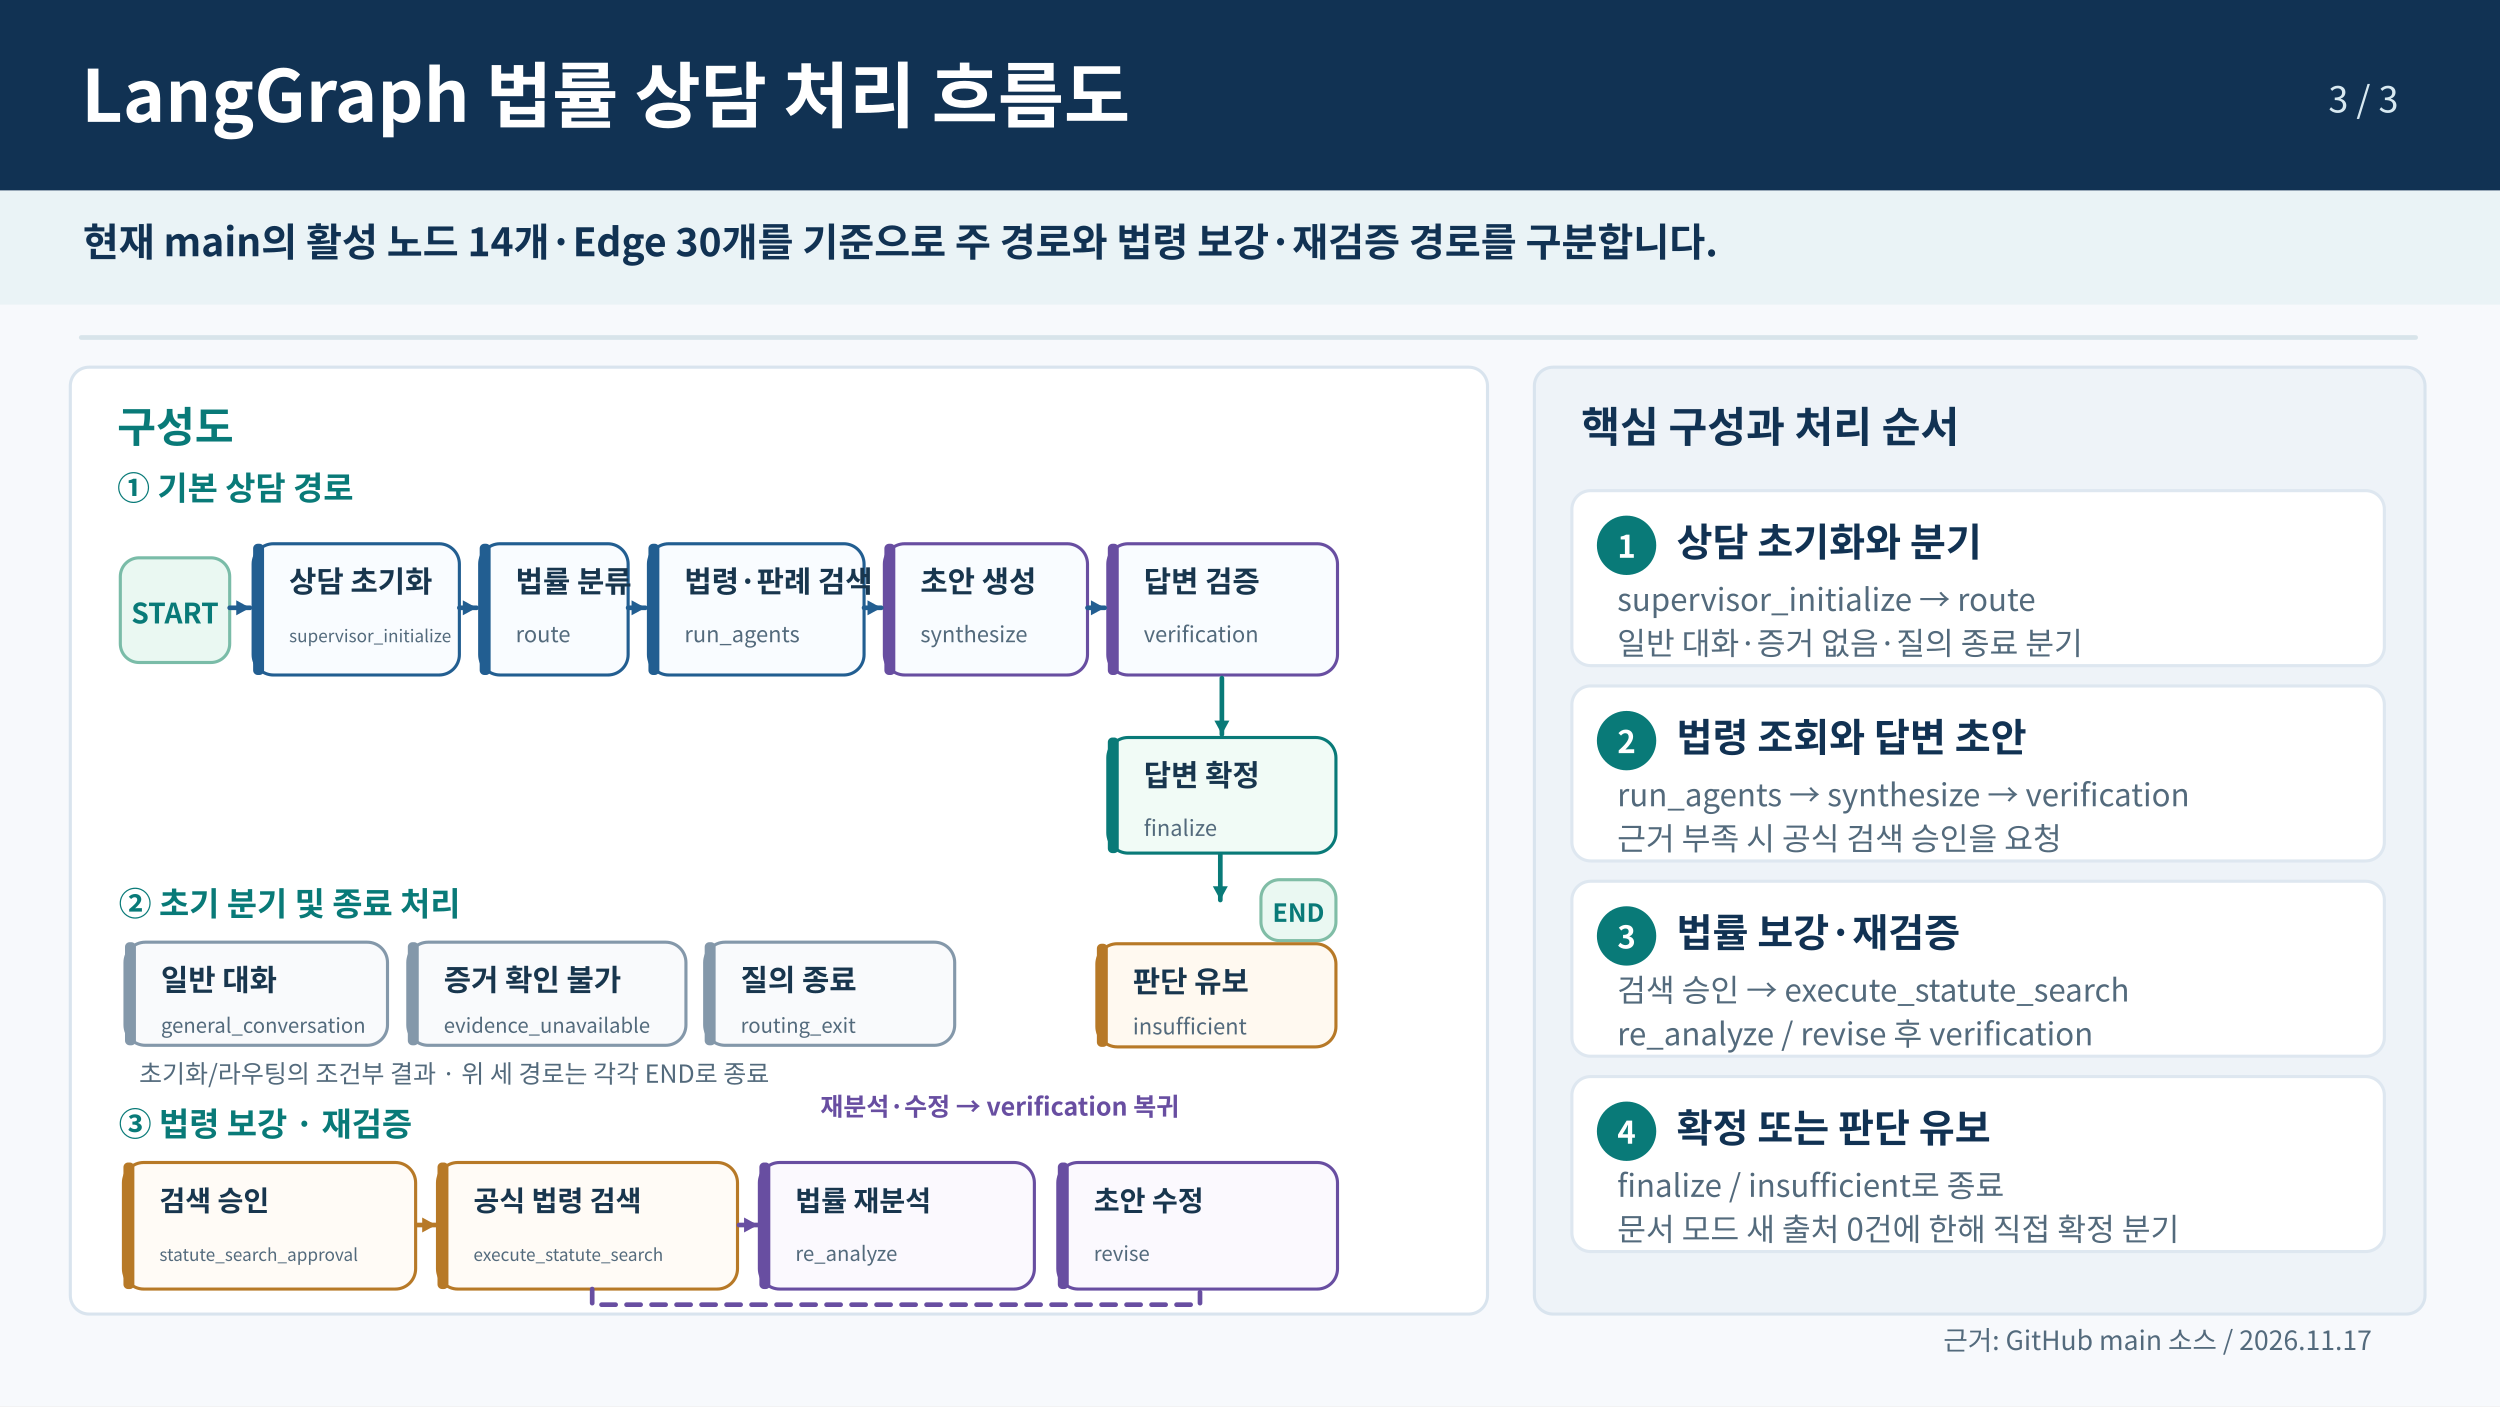
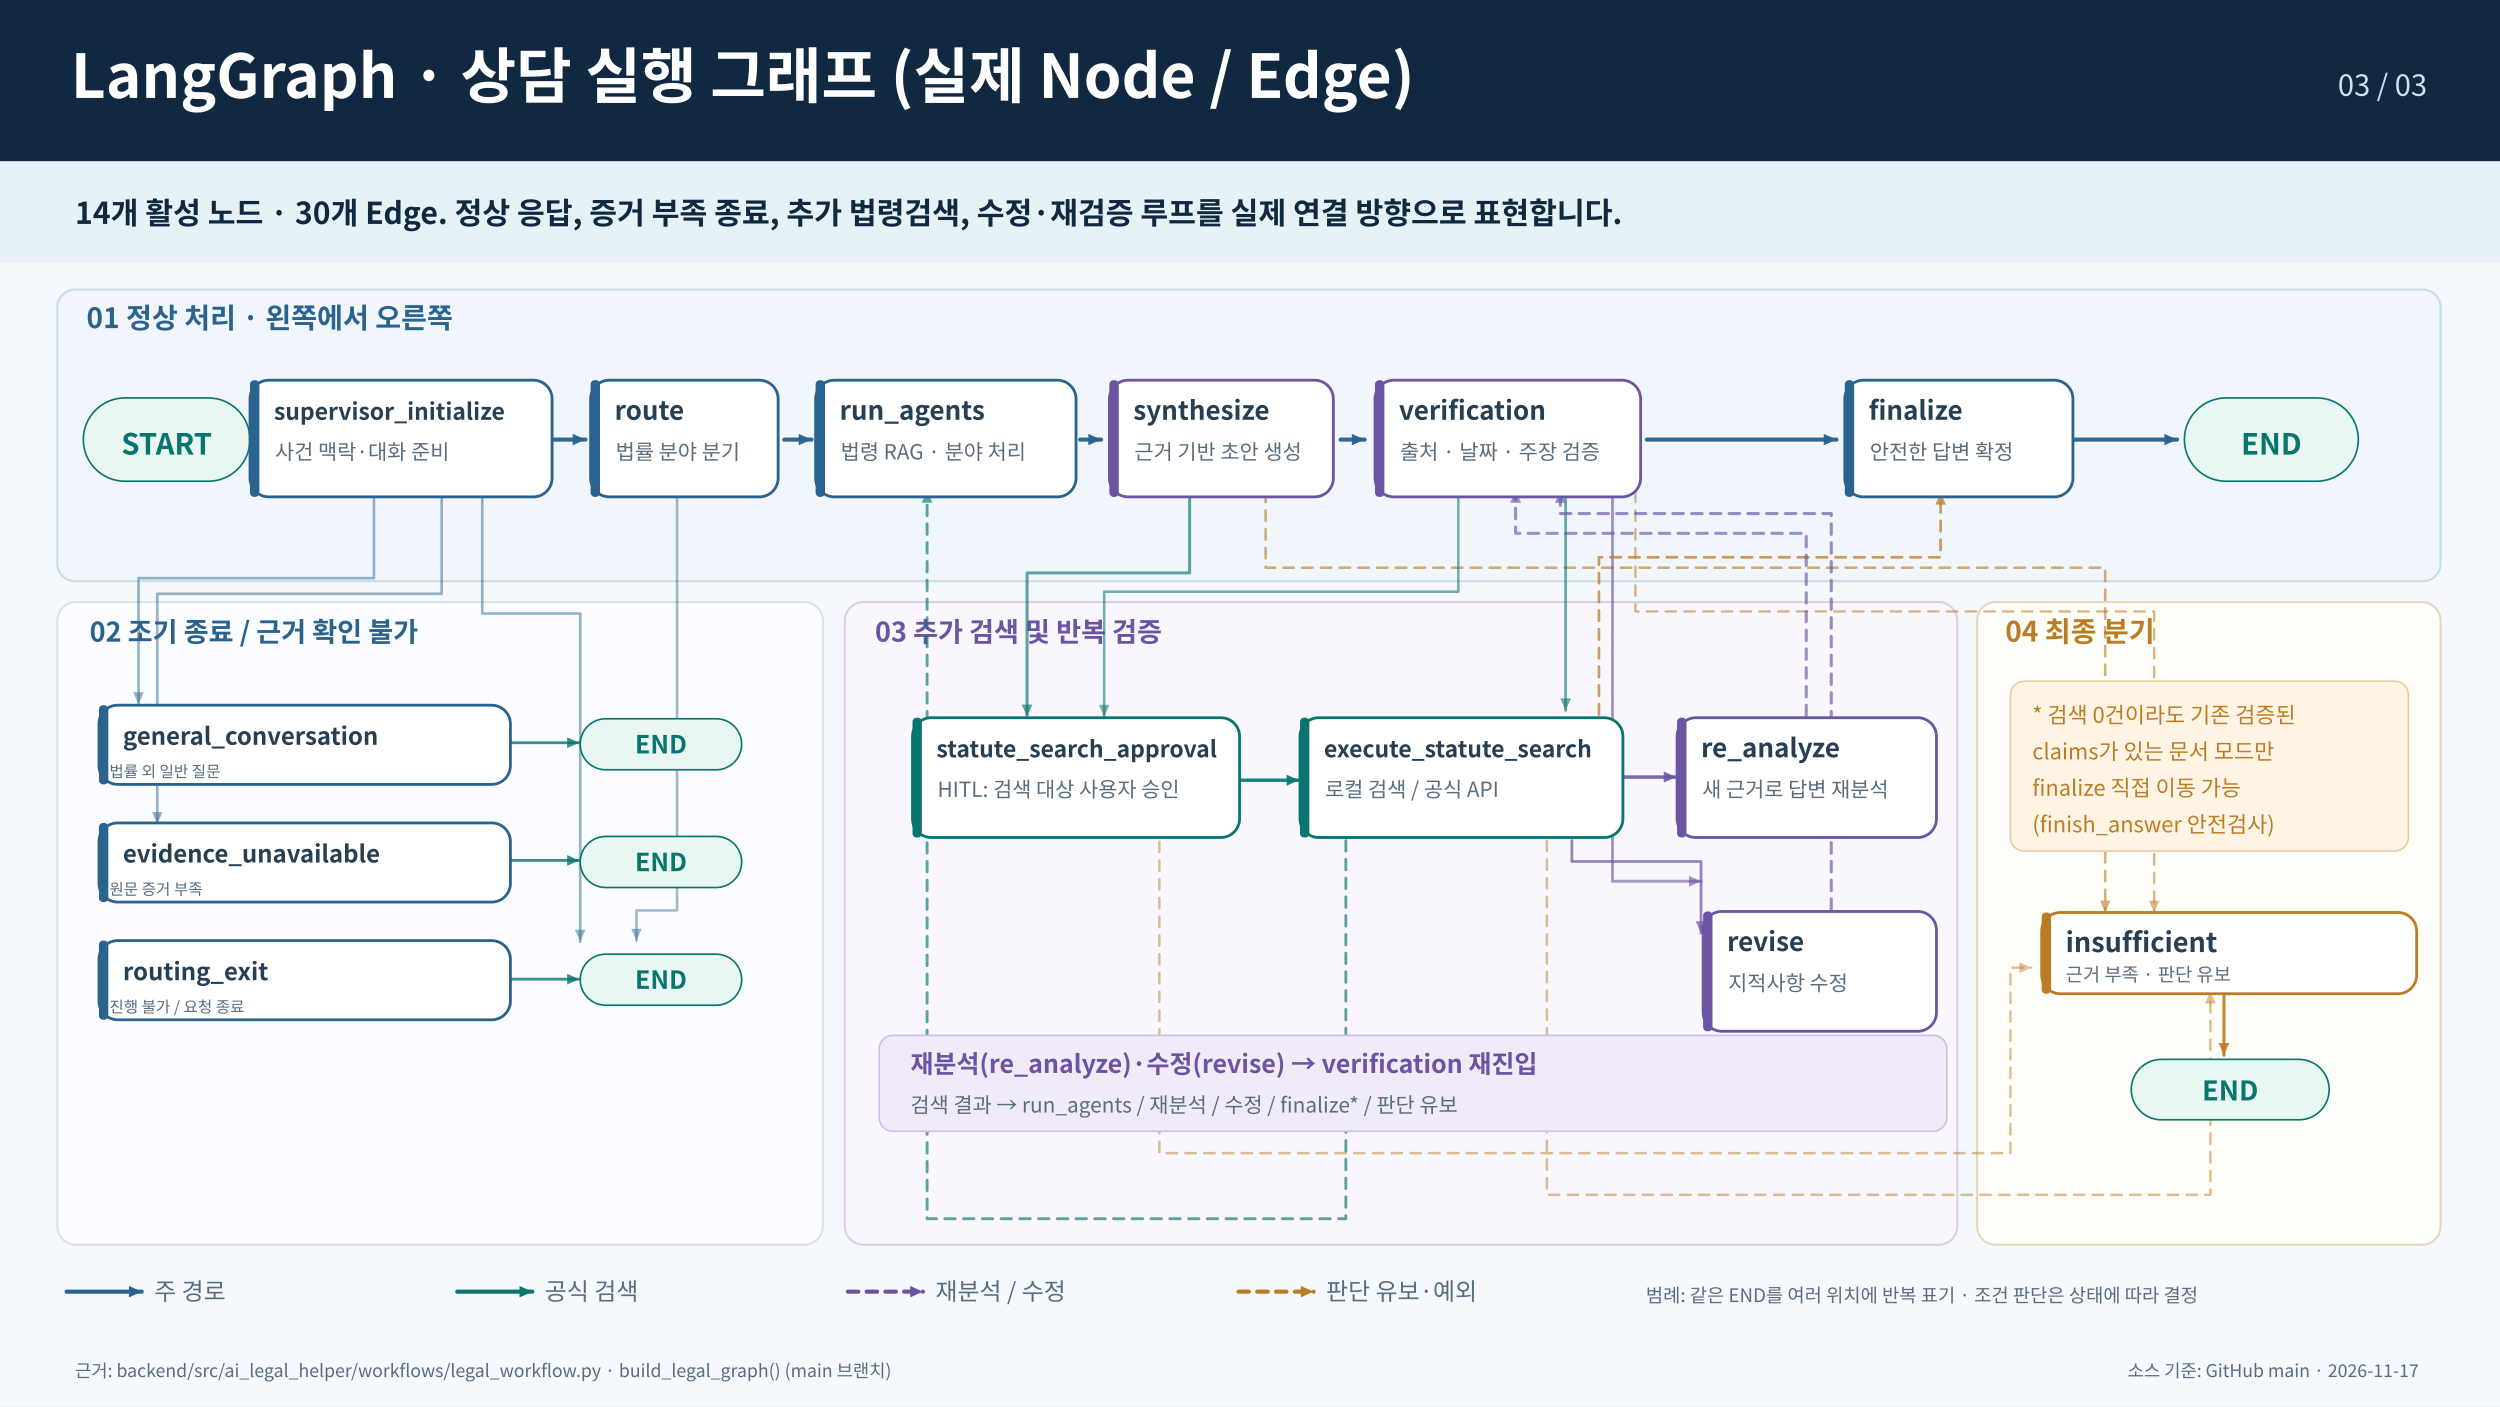
- <svg xmlns="http://www.w3.org/2000/svg" width="1600" height="900" viewBox="0 0 1600 900">
-   <rect width="1600" height="900" fill="#F7F9FC" />
-   <rect width="1600" height="122" fill="#113253" />
-   <rect y="122" width="1600" height="73" fill="#EAF3F6" />
-   <text x="52" y="78" font-family="Noto Sans CJK KR, NanumSquare, sans-serif" font-size="46" font-weight="700" text-anchor="start" fill="white">LangGraph 법률 상담 처리 흐름도</text>
-   <text x="1535" y="72" font-family="Noto Sans CJK KR, NanumSquare, sans-serif" font-size="23" font-weight="400" text-anchor="end" fill="#D8E9F1">3 / 3</text>
-   <text x="53" y="164" font-family="Noto Sans CJK KR, NanumSquare, sans-serif" font-size="25" font-weight="700" text-anchor="start" fill="#113253">현재 main의 활성 노드 14개·Edge 30개를 기준으로 주 경로와 법령 보강·재검증 경로를 구분합니다.</text>
-   <line x1="52" y1="216" x2="1546" y2="216" stroke="#D8E4EA" stroke-width="3" stroke-linecap="round" />
-   <rect x="45" y="235" width="907" height="606" rx="12" fill="white" stroke="#D9E4EE" stroke-width="2" />
-   <rect x="982" y="235" width="570" height="606" rx="12" fill="#EEF3F8" stroke="#D9E4EE" stroke-width="2" />
-   <text x="75" y="283" font-family="Noto Sans CJK KR, NanumSquare, sans-serif" font-size="27" font-weight="700" text-anchor="start" fill="#097A78">구성도</text>
-   <text x="1012" y="283" font-family="Noto Sans CJK KR, NanumSquare, sans-serif" font-size="27" font-weight="700" text-anchor="start" fill="#113253">핵심 구성과 처리 순서</text>
-   <text x="1518" y="864" font-family="Noto Sans CJK KR, NanumSquare, sans-serif" font-size="17" font-weight="400" text-anchor="end" fill="#536A7C">근거: GitHub main 소스 / 2026.11.17</text>
-   <text x="75" y="320" font-family="Noto Sans CJK KR, NanumSquare, sans-serif" font-size="21" font-weight="700" text-anchor="start" fill="#097A78">① 기본 상담 경로</text>
-   <rect x="77" y="357" width="70" height="67" rx="12" fill="#EAF8F2" stroke="#7ABCA8" stroke-width="2" />
-   <text x="112" y="399" font-family="Noto Sans CJK KR, NanumSquare, sans-serif" font-size="18" font-weight="700" text-anchor="middle" fill="#097A78">START</text>
-   <rect x="162" y="348" width="132" height="84" rx="13" fill="#F9FCFF" stroke="#225E91" stroke-width="2" />
-   <rect x="162" y="348" width="7" height="84" rx="3" fill="#225E91" />
-   <text x="185" y="379" font-family="Noto Sans CJK KR, NanumSquare, sans-serif" font-size="19" font-weight="700" text-anchor="start" fill="#18364E">상담 초기화</text>
-   <text x="185" y="411" font-family="Noto Sans CJK KR, NanumSquare, sans-serif" font-size="11" font-weight="400" text-anchor="start" fill="#536A7C">supervisor_initialize</text>
-   <rect x="307" y="348" width="95" height="84" rx="13" fill="#F9FCFF" stroke="#225E91" stroke-width="2" />
-   <rect x="307" y="348" width="7" height="84" rx="3" fill="#225E91" />
-   <text x="330" y="379" font-family="Noto Sans CJK KR, NanumSquare, sans-serif" font-size="19" font-weight="700" text-anchor="start" fill="#18364E">법률 분류</text>
-   <text x="330" y="411" font-family="Noto Sans CJK KR, NanumSquare, sans-serif" font-size="14" font-weight="400" text-anchor="start" fill="#536A7C">route</text>
-   <rect x="415" y="348" width="138" height="84" rx="13" fill="#F9FCFF" stroke="#225E91" stroke-width="2" />
-   <rect x="415" y="348" width="7" height="84" rx="3" fill="#225E91" />
-   <text x="438" y="379" font-family="Noto Sans CJK KR, NanumSquare, sans-serif" font-size="19" font-weight="700" text-anchor="start" fill="#18364E">법령·판례 검색</text>
-   <text x="438" y="411" font-family="Noto Sans CJK KR, NanumSquare, sans-serif" font-size="14" font-weight="400" text-anchor="start" fill="#536A7C">run_agents</text>
-   <rect x="566" y="348" width="130" height="84" rx="13" fill="#F9FCFF" stroke="#684EA1" stroke-width="2" />
-   <rect x="566" y="348" width="7" height="84" rx="3" fill="#684EA1" />
-   <text x="589" y="379" font-family="Noto Sans CJK KR, NanumSquare, sans-serif" font-size="19" font-weight="700" text-anchor="start" fill="#18364E">초안 생성</text>
-   <text x="589" y="411" font-family="Noto Sans CJK KR, NanumSquare, sans-serif" font-size="14" font-weight="400" text-anchor="start" fill="#536A7C">synthesize</text>
-   <rect x="709" y="348" width="147" height="84" rx="13" fill="#F9FCFF" stroke="#684EA1" stroke-width="2" />
-   <rect x="709" y="348" width="7" height="84" rx="3" fill="#684EA1" />
-   <text x="732" y="379" font-family="Noto Sans CJK KR, NanumSquare, sans-serif" font-size="19" font-weight="700" text-anchor="start" fill="#18364E">답변 검증</text>
-   <text x="732" y="411" font-family="Noto Sans CJK KR, NanumSquare, sans-serif" font-size="14" font-weight="400" text-anchor="start" fill="#536A7C">verification</text>
-   <line x1="147" y1="389" x2="160" y2="389" stroke="#225E91" stroke-width="3" stroke-linecap="round" />
-   <polygon points="160,389 151.2,393.8 151.2,384.2" fill="#225E91" />
-   <line x1="294" y1="389" x2="305" y2="389" stroke="#225E91" stroke-width="3" stroke-linecap="round" />
-   <polygon points="305,389 296.2,393.8 296.2,384.2" fill="#225E91" />
-   <line x1="402" y1="389" x2="413" y2="389" stroke="#225E91" stroke-width="3" stroke-linecap="round" />
-   <polygon points="413,389 404.2,393.8 404.2,384.2" fill="#225E91" />
-   <line x1="553" y1="389" x2="564" y2="389" stroke="#225E91" stroke-width="3" stroke-linecap="round" />
-   <polygon points="564,389 555.2,393.8 555.2,384.2" fill="#225E91" />
-   <line x1="696" y1="389" x2="707" y2="389" stroke="#225E91" stroke-width="3" stroke-linecap="round" />
-   <polygon points="707,389 698.2,393.8 698.2,384.2" fill="#225E91" />
-   <rect x="709" y="472" width="146" height="74" rx="13" fill="#F1FBF6" stroke="#097A78" stroke-width="2" />
-   <rect x="709" y="472" width="7" height="74" rx="3" fill="#097A78" />
-   <text x="732" y="503" font-family="Noto Sans CJK KR, NanumSquare, sans-serif" font-size="19" font-weight="700" text-anchor="start" fill="#18364E">답변 확정</text>
-   <text x="732" y="535" font-family="Noto Sans CJK KR, NanumSquare, sans-serif" font-size="14" font-weight="400" text-anchor="start" fill="#536A7C">finalize</text>
-   <line x1="782" y1="434" x2="782" y2="470" stroke="#097A78" stroke-width="3" stroke-linecap="round" />
-   <polygon points="782,470 777.2,461.2 786.8,461.2" fill="#097A78" />
-   <rect x="807" y="563" width="48" height="39" rx="12" fill="#EAF8F2" stroke="#80BDA6" stroke-width="2" />
-   <text x="831" y="590" font-family="Noto Sans CJK KR, NanumSquare, sans-serif" font-size="16" font-weight="700" text-anchor="middle" fill="#097A78">END</text>
-   <line x1="781" y1="547" x2="781" y2="576" stroke="#097A78" stroke-width="3" stroke-linecap="round" />
-   <polygon points="781,576 776.2,567.2 785.8,567.2" fill="#097A78" />
-   <text x="76" y="586" font-family="Noto Sans CJK KR, NanumSquare, sans-serif" font-size="21" font-weight="700" text-anchor="start" fill="#097A78">② 초기 분기 및 종료 처리</text>
-   <rect x="80" y="603" width="168" height="66" rx="13" fill="#F9FAFC" stroke="#8498AA" stroke-width="2" />
-   <rect x="80" y="603" width="7" height="66" rx="3" fill="#8498AA" />
-   <text x="103" y="634" font-family="Noto Sans CJK KR, NanumSquare, sans-serif" font-size="19" font-weight="700" text-anchor="start" fill="#18364E">일반 대화</text>
-   <text x="103" y="661" font-family="Noto Sans CJK KR, NanumSquare, sans-serif" font-size="13" font-weight="400" text-anchor="start" fill="#536A7C">general_conversation</text>
-   <rect x="261" y="603" width="178" height="66" rx="13" fill="#F9FAFC" stroke="#8498AA" stroke-width="2" />
-   <rect x="261" y="603" width="7" height="66" rx="3" fill="#8498AA" />
-   <text x="284" y="634" font-family="Noto Sans CJK KR, NanumSquare, sans-serif" font-size="19" font-weight="700" text-anchor="start" fill="#18364E">증거 확인 불가</text>
-   <text x="284" y="661" font-family="Noto Sans CJK KR, NanumSquare, sans-serif" font-size="13" font-weight="400" text-anchor="start" fill="#536A7C">evidence_unavailable</text>
-   <rect x="451" y="603" width="160" height="66" rx="13" fill="#F9FAFC" stroke="#8498AA" stroke-width="2" />
-   <rect x="451" y="603" width="7" height="66" rx="3" fill="#8498AA" />
-   <text x="474" y="634" font-family="Noto Sans CJK KR, NanumSquare, sans-serif" font-size="19" font-weight="700" text-anchor="start" fill="#18364E">질의 종료</text>
-   <text x="474" y="661" font-family="Noto Sans CJK KR, NanumSquare, sans-serif" font-size="13" font-weight="400" text-anchor="start" fill="#536A7C">routing_exit</text>
-   <text x="89" y="693" font-family="Noto Sans CJK KR, NanumSquare, sans-serif" font-size="16" font-weight="400" text-anchor="start" fill="#536A7C">초기화/라우팅의 조건부 결과 · 위 세 경로는 각각 END로 종료</text>
-   <rect x="702" y="604" width="153" height="66" rx="13" fill="#FFF9F0" stroke="#B77927" stroke-width="2" />
-   <rect x="702" y="604" width="7" height="66" rx="3" fill="#B77927" />
-   <text x="725" y="635" font-family="Noto Sans CJK KR, NanumSquare, sans-serif" font-size="19" font-weight="700" text-anchor="start" fill="#18364E">판단 유보</text>
-   <text x="725" y="662" font-family="Noto Sans CJK KR, NanumSquare, sans-serif" font-size="14" font-weight="400" text-anchor="start" fill="#536A7C">insufficient</text>
-   <text x="76" y="727" font-family="Noto Sans CJK KR, NanumSquare, sans-serif" font-size="21" font-weight="700" text-anchor="start" fill="#097A78">③ 법령 보강 · 재검증</text>
-   <rect x="79" y="744" width="187" height="81" rx="13" fill="#FFFBF6" stroke="#B77927" stroke-width="2" />
-   <rect x="79" y="744" width="7" height="81" rx="3" fill="#B77927" />
-   <text x="102" y="775" font-family="Noto Sans CJK KR, NanumSquare, sans-serif" font-size="18" font-weight="700" text-anchor="start" fill="#18364E">검색 승인</text>
-   <text x="102" y="807" font-family="Noto Sans CJK KR, NanumSquare, sans-serif" font-size="11" font-weight="400" text-anchor="start" fill="#536A7C">statute_search_approval</text>
-   <rect x="280" y="744" width="192" height="81" rx="13" fill="#FFFBF6" stroke="#B77927" stroke-width="2" />
-   <rect x="280" y="744" width="7" height="81" rx="3" fill="#B77927" />
-   <text x="303" y="775" font-family="Noto Sans CJK KR, NanumSquare, sans-serif" font-size="18" font-weight="700" text-anchor="start" fill="#18364E">공식 법령 검색</text>
-   <text x="303" y="807" font-family="Noto Sans CJK KR, NanumSquare, sans-serif" font-size="11" font-weight="400" text-anchor="start" fill="#536A7C">execute_statute_search</text>
-   <rect x="486" y="744" width="176" height="81" rx="13" fill="#FBF9FE" stroke="#684EA1" stroke-width="2" />
-   <rect x="486" y="744" width="7" height="81" rx="3" fill="#684EA1" />
-   <text x="509" y="775" font-family="Noto Sans CJK KR, NanumSquare, sans-serif" font-size="18" font-weight="700" text-anchor="start" fill="#18364E">법률 재분석</text>
-   <text x="509" y="807" font-family="Noto Sans CJK KR, NanumSquare, sans-serif" font-size="13" font-weight="400" text-anchor="start" fill="#536A7C">re_analyze</text>
-   <rect x="677" y="744" width="179" height="81" rx="13" fill="#FBF9FE" stroke="#684EA1" stroke-width="2" />
-   <rect x="677" y="744" width="7" height="81" rx="3" fill="#684EA1" />
-   <text x="700" y="775" font-family="Noto Sans CJK KR, NanumSquare, sans-serif" font-size="18" font-weight="700" text-anchor="start" fill="#18364E">초안 수정</text>
-   <text x="700" y="807" font-family="Noto Sans CJK KR, NanumSquare, sans-serif" font-size="13" font-weight="400" text-anchor="start" fill="#536A7C">revise</text>
-   <line x1="267" y1="784" x2="279" y2="784" stroke="#B77927" stroke-width="3" stroke-linecap="round" />
-   <polygon points="279,784 270.2,788.8 270.2,779.2" fill="#B77927" />
-   <line x1="473" y1="784" x2="485" y2="784" stroke="#684EA1" stroke-width="3" stroke-linecap="round" />
-   <polygon points="485,784 476.2,788.8 476.2,779.2" fill="#684EA1" />
-   <polyline points="379,825 379,835 768,835 768,827" fill="none" stroke="#684EA1" stroke-width="3" stroke-dasharray="9 7" stroke-linecap="round" stroke-linejoin="round" />
-   <text x="525" y="714" font-family="Noto Sans CJK KR, NanumSquare, sans-serif" font-size="16" font-weight="700" text-anchor="start" fill="#684EA1">재분석·수정 → verification 복귀</text>
-   <rect x="1006" y="314" width="520" height="112" rx="12" fill="white" stroke="#DEE7F0" stroke-width="2" />
-   <circle cx="1041" cy="349" r="19" fill="#097A78" />
-   <text x="1041" y="357" font-family="Noto Sans CJK KR, NanumSquare, sans-serif" font-size="20" font-weight="700" text-anchor="middle" fill="white">1</text>
-   <text x="1073" y="356" font-family="Noto Sans CJK KR, NanumSquare, sans-serif" font-size="25" font-weight="700" text-anchor="start" fill="#113253">상담 초기화와 분기</text>
-   <text x="1035" y="391" font-family="Noto Sans CJK KR, NanumSquare, sans-serif" font-size="20" font-weight="400" text-anchor="start" fill="#536A7C">supervisor_initialize → route</text>
-   <text x="1035" y="419" font-family="Noto Sans CJK KR, NanumSquare, sans-serif" font-size="20" font-weight="400" text-anchor="start" fill="#536A7C">일반 대화·증거 없음·질의 종료 분기</text>
-   <rect x="1006" y="439" width="520" height="112" rx="12" fill="white" stroke="#DEE7F0" stroke-width="2" />
-   <circle cx="1041" cy="474" r="19" fill="#097A78" />
-   <text x="1041" y="482" font-family="Noto Sans CJK KR, NanumSquare, sans-serif" font-size="20" font-weight="700" text-anchor="middle" fill="white">2</text>
-   <text x="1073" y="481" font-family="Noto Sans CJK KR, NanumSquare, sans-serif" font-size="25" font-weight="700" text-anchor="start" fill="#113253">법령 조회와 답변 초안</text>
-   <text x="1035" y="516" font-family="Noto Sans CJK KR, NanumSquare, sans-serif" font-size="20" font-weight="400" text-anchor="start" fill="#536A7C">run_agents → synthesize → verification</text>
-   <text x="1035" y="544" font-family="Noto Sans CJK KR, NanumSquare, sans-serif" font-size="20" font-weight="400" text-anchor="start" fill="#536A7C">근거 부족 시 공식 검색 승인을 요청</text>
-   <rect x="1006" y="564" width="520" height="112" rx="12" fill="white" stroke="#DEE7F0" stroke-width="2" />
-   <circle cx="1041" cy="599" r="19" fill="#097A78" />
-   <text x="1041" y="607" font-family="Noto Sans CJK KR, NanumSquare, sans-serif" font-size="20" font-weight="700" text-anchor="middle" fill="white">3</text>
-   <text x="1073" y="606" font-family="Noto Sans CJK KR, NanumSquare, sans-serif" font-size="25" font-weight="700" text-anchor="start" fill="#113253">법률 보강·재검증</text>
-   <text x="1035" y="641" font-family="Noto Sans CJK KR, NanumSquare, sans-serif" font-size="20" font-weight="400" text-anchor="start" fill="#536A7C">검색 승인 → execute_statute_search</text>
-   <text x="1035" y="669" font-family="Noto Sans CJK KR, NanumSquare, sans-serif" font-size="20" font-weight="400" text-anchor="start" fill="#536A7C">re_analyze / revise 후 verification</text>
-   <rect x="1006" y="689" width="520" height="112" rx="12" fill="white" stroke="#DEE7F0" stroke-width="2" />
-   <circle cx="1041" cy="724" r="19" fill="#097A78" />
-   <text x="1041" y="732" font-family="Noto Sans CJK KR, NanumSquare, sans-serif" font-size="20" font-weight="700" text-anchor="middle" fill="white">4</text>
-   <text x="1073" y="731" font-family="Noto Sans CJK KR, NanumSquare, sans-serif" font-size="25" font-weight="700" text-anchor="start" fill="#113253">확정 또는 판단 유보</text>
-   <text x="1035" y="766" font-family="Noto Sans CJK KR, NanumSquare, sans-serif" font-size="20" font-weight="400" text-anchor="start" fill="#536A7C">finalize / insufficient로 종료</text>
-   <text x="1035" y="794" font-family="Noto Sans CJK KR, NanumSquare, sans-serif" font-size="20" font-weight="400" text-anchor="start" fill="#536A7C">문서 모드 새 출처 0건에 한해 직접 확정 분기</text>
+ <svg xmlns="http://www.w3.org/2000/svg" baseProfile="full" height="1350" version="1.1" viewBox="0 0 2400 1350" width="2400">
+   <defs />
+   <rect fill="#F5F8FC" height="1350" width="2400" x="0" y="0" />
+   <rect fill="#102940" height="155" width="2400" x="0" y="0" />
+   <rect fill="#E6F2F5" height="97" width="2400" x="0" y="155" />
+   <text fill="#FFFFFF" style="font-family:&quot;Noto Sans CJK KR&quot;,sans-serif;font-size:58px;font-weight:700" text-anchor="start" x="68" y="94">LangGraph · 상담 실행 그래프 (실제 Node / Edge)</text>
+   <text fill="#CCE3EF" style="font-family:&quot;Noto Sans CJK KR&quot;,sans-serif;font-size:28px;font-weight:400" text-anchor="end" x="2330" y="92">03 / 03</text>
+   <text fill="#102940" style="font-family:&quot;Noto Sans CJK KR&quot;,sans-serif;font-size:29px;font-weight:700" text-anchor="start" x="72" y="215">14개 활성 노드 · 30개 Edge. 정상 응답, 증거 부족 종료, 추가 법령검색, 수정·재검증 루프를 실제 연결 방향으로 표현합니다.</text>
+   <text fill="#586D7F" style="font-family:&quot;Noto Sans CJK KR&quot;,sans-serif;font-size:17px;font-weight:400" text-anchor="start" x="72" y="1322">근거: backend/src/ai_legal_helper/workflows/legal_workflow.py · build_legal_graph() (main 브랜치)</text>
+   <text fill="#586D7F" style="font-family:&quot;Noto Sans CJK KR&quot;,sans-serif;font-size:17px;font-weight:400" text-anchor="end" x="2322" y="1322">소스 기준: GitHub main · 2026-11-17</text>
+   <rect fill="#F0F6FC" height="280" rx="17" ry="17" stroke="#C9DCEA" stroke-width="2" width="2288" x="55" y="278" />
+   <rect fill="#FBFCFF" height="617" rx="18" ry="18" stroke="#D7E2EC" stroke-width="2" width="735" x="55" y="578" />
+   <rect fill="#F9F7FD" height="617" rx="18" ry="18" stroke="#DCCFEA" stroke-width="2" width="1068" x="811" y="578" />
+   <rect fill="#FFFDF8" height="617" rx="18" ry="18" stroke="#E5D7BA" stroke-width="2" width="445" x="1898" y="578" />
+   <text fill="#2A638E" style="font-family:&quot;Noto Sans CJK KR&quot;,sans-serif;font-size:27px;font-weight:700" text-anchor="start" x="83" y="315">01  정상 처리 · 왼쪽에서 오른쪽</text>
+   <text fill="#2A638E" style="font-family:&quot;Noto Sans CJK KR&quot;,sans-serif;font-size:26px;font-weight:700" text-anchor="start" x="86" y="616">02  조기 종료 / 근거 확인 불가</text>
+   <text fill="#6B54A2" style="font-family:&quot;Noto Sans CJK KR&quot;,sans-serif;font-size:26px;font-weight:700" text-anchor="start" x="840" y="616">03  추가 검색 및 반복 검증</text>
+   <text fill="#BB7C26" style="font-family:&quot;Noto Sans CJK KR&quot;,sans-serif;font-size:27px;font-weight:700" text-anchor="start" x="1925" y="616">04  최종 분기</text>
+   <polyline fill="none" opacity="0.96" points="203,422 237,422" stroke="#2A638E" stroke-linecap="round" stroke-linejoin="round" stroke-width="4" />
+   <polygon fill="#2A638E" opacity="0.96" points="237,422 224.765,427.464 224.765,416.536" />
+   <polyline fill="none" opacity="0.96" points="532,422 562,422" stroke="#2A638E" stroke-linecap="round" stroke-linejoin="round" stroke-width="4" />
+   <polygon fill="#2A638E" opacity="0.96" points="562,422 549.765,427.464 549.765,416.536" />
+   <polyline fill="none" opacity="0.96" points="753,422 779,422" stroke="#2A638E" stroke-linecap="round" stroke-linejoin="round" stroke-width="4" />
+   <polygon fill="#2A638E" opacity="0.96" points="779,422 766.765,427.464 766.765,416.536" />
+   <polyline fill="none" opacity="0.96" points="1037,422 1057,422" stroke="#2A638E" stroke-linecap="round" stroke-linejoin="round" stroke-width="4" />
+   <polygon fill="#2A638E" opacity="0.96" points="1057,422 1044.765,427.464 1044.765,416.536" />
+   <polyline fill="none" opacity="0.96" points="1287,422 1310,422" stroke="#2A638E" stroke-linecap="round" stroke-linejoin="round" stroke-width="4" />
+   <polygon fill="#2A638E" opacity="0.96" points="1310,422 1297.765,427.464 1297.765,416.536" />
+   <polyline fill="none" opacity="0.96" points="1581,422 1763,422" stroke="#2A638E" stroke-linecap="round" stroke-linejoin="round" stroke-width="4" />
+   <polygon fill="#2A638E" opacity="0.96" points="1763,422 1750.765,427.464 1750.765,416.536" />
+   <polyline fill="none" opacity="0.96" points="1991,422 2090,422" stroke="#2A638E" stroke-linecap="round" stroke-linejoin="round" stroke-width="4" />
+   <polygon fill="#2A638E" opacity="0.96" points="2090,422 2077.765,427.464 2077.765,416.536" />
+   <polyline fill="none" opacity="0.48" points="359,470 359,555 133,555 133,676" stroke="#2A638E" stroke-linecap="round" stroke-linejoin="round" stroke-width="2.6" />
+   <polygon fill="#2A638E" opacity="0.48" points="133,676 127.879,664.532 138.121,664.532" />
+   <polyline fill="none" opacity="0.48" points="424,470 424,570 151,570 151,791" stroke="#2A638E" stroke-linecap="round" stroke-linejoin="round" stroke-width="2.6" />
+   <polygon fill="#2A638E" opacity="0.48" points="151,791 145.879,779.532 156.121,779.532" />
+   <polyline fill="none" opacity="0.48" points="463,470 463,589 557,589 557,904" stroke="#2A638E" stroke-linecap="round" stroke-linejoin="round" stroke-width="2.6" />
+   <polygon fill="#2A638E" opacity="0.48" points="557,904 551.879,892.532 562.121,892.532" />
+   <polyline fill="none" opacity="0.45" points="650,472 650,874 611,874 611,903" stroke="#2A638E" stroke-linecap="round" stroke-linejoin="round" stroke-width="2.4" />
+   <polygon fill="#2A638E" opacity="0.45" points="611,903 605.927,891.641 616.073,891.641" />
+   <polyline fill="none" opacity="0.8" points="490,713 556,713" stroke="#08756F" stroke-linecap="round" stroke-linejoin="round" stroke-width="2.7" />
+   <polygon fill="#08756F" opacity="0.8" points="556,713 544.477,718.146 544.477,707.854" />
+   <polyline fill="none" opacity="0.8" points="490,826 556,826" stroke="#08756F" stroke-linecap="round" stroke-linejoin="round" stroke-width="2.7" />
+   <polygon fill="#08756F" opacity="0.8" points="556,826 544.477,831.146 544.477,820.854" />
+   <polyline fill="none" opacity="0.8" points="490,940 556,940" stroke="#08756F" stroke-linecap="round" stroke-linejoin="round" stroke-width="2.7" />
+   <polygon fill="#08756F" opacity="0.8" points="556,940 544.477,945.146 544.477,934.854" />
+   <polyline fill="none" opacity="0.65" points="1142,473 1142,550 986,550 986,688" stroke="#08756F" stroke-linecap="round" stroke-linejoin="round" stroke-width="2.9" />
+   <polygon fill="#08756F" opacity="0.65" points="986,688 980.805,676.367 991.195,676.367" />
+   <polyline fill="none" opacity="0.62" points="1215,472 1215,545 2021,545 2021,876" stroke="#BB7C26" stroke-dasharray="10 8" stroke-linecap="round" stroke-linejoin="round" stroke-width="2.5" />
+   <polygon fill="#BB7C26" opacity="0.62" points="2021,876 2015.903,864.586 2026.097,864.586" />
+   <polyline fill="none" opacity="0.55" points="1400,472 1400,568 1060,568 1060,688" stroke="#08756F" stroke-linecap="round" stroke-linejoin="round" stroke-width="2.5" />
+   <polygon fill="#08756F" opacity="0.55" points="1060,688 1054.903,676.586 1065.097,676.586" />
+   <polyline fill="none" opacity="0.6" points="1503,473 1503,682" stroke="#08756F" stroke-linecap="round" stroke-linejoin="round" stroke-width="2.7" />
+   <polygon fill="#08756F" opacity="0.6" points="1503,682 1497.854,670.477 1508.146,670.477" />
+   <polyline fill="none" opacity="0.6" points="1548,472 1548,846 1633,846" stroke="#6B54A2" stroke-linecap="round" stroke-linejoin="round" stroke-width="2.8" />
+   <polygon fill="#6B54A2" opacity="0.6" points="1633,846 1621.422,851.17 1621.422,840.83" />
+   <polyline fill="none" opacity="0.55" points="1570,472 1570,587 2068,587 2068,876" stroke="#BB7C26" stroke-dasharray="10 8" stroke-linecap="round" stroke-linejoin="round" stroke-width="2.3" />
+   <polygon fill="#BB7C26" opacity="0.55" points="2068,876 2062.952,864.696 2073.048,864.696" />
+   <polyline fill="none" opacity="0.9" points="1190,749 1247,749" stroke="#08756F" stroke-linecap="round" stroke-linejoin="round" stroke-width="3.3" />
+   <polygon fill="#08756F" opacity="0.9" points="1247,749 1235.148,754.293 1235.148,743.707" />
+   <polyline fill="none" opacity="0.48" points="1113,808 1113,1107 1930,1107 1930,929 1950,929" stroke="#BB7C26" stroke-dasharray="10 8" stroke-linecap="round" stroke-linejoin="round" stroke-width="2.4" />
+   <polygon fill="#BB7C26" opacity="0.48" points="1950,929 1938.641,934.073 1938.641,923.927" />
+   <polyline fill="none" opacity="0.65" points="1292,807 1292,1170 890,1170 890,471" stroke="#08756F" stroke-dasharray="10 8" stroke-linecap="round" stroke-linejoin="round" stroke-width="2.8" />
+   <polygon fill="#08756F" opacity="0.65" points="890,471 895.17,482.578 884.83,482.578" />
+   <polyline fill="none" opacity="0.88" points="1559,746 1609,746" stroke="#6B54A2" stroke-linecap="round" stroke-linejoin="round" stroke-width="3.3" />
+   <polygon fill="#6B54A2" opacity="0.88" points="1609,746 1597.148,751.293 1597.148,740.707" />
+   <polyline fill="none" opacity="0.7" points="1509,807 1509,827 1633,827 1633,896" stroke="#6B54A2" stroke-linecap="round" stroke-linejoin="round" stroke-width="2.7" />
+   <polygon fill="#6B54A2" opacity="0.7" points="1633,896 1627.854,884.477 1638.146,884.477" />
+   <polyline fill="none" opacity="0.74" points="1535,686 1535,535 1863,535 1863,473" stroke="#BB7C26" stroke-dasharray="10 8" stroke-linecap="round" stroke-linejoin="round" stroke-width="2.6" />
+   <polygon fill="#BB7C26" opacity="0.74" points="1863,473 1868.121,484.468 1857.879,484.468" />
+   <polyline fill="none" opacity="0.49" points="1485,807 1485,1147 2122,1147 2122,952" stroke="#BB7C26" stroke-dasharray="10 8" stroke-linecap="round" stroke-linejoin="round" stroke-width="2.4" />
+   <polygon fill="#BB7C26" opacity="0.49" points="2122,952 2127.073,963.359 2116.927,963.359" />
+   <polyline fill="none" opacity="0.64" points="1734,687 1734,512 1455,512 1455,471" stroke="#6B54A2" stroke-dasharray="10 8" stroke-linecap="round" stroke-linejoin="round" stroke-width="3" />
+   <polygon fill="#6B54A2" opacity="0.64" points="1455,471 1460.219,482.688 1449.781,482.688" />
+   <polyline fill="none" opacity="0.66" points="1758,873 1758,493 1498,493 1498,471" stroke="#6B54A2" stroke-dasharray="10 8" stroke-linecap="round" stroke-linejoin="round" stroke-width="3" />
+   <polygon fill="#6B54A2" opacity="0.66" points="1498,471 1503.219,482.688 1492.781,482.688" />
+   <polyline fill="none" opacity="0.9" points="2135,954 2135,1013" stroke="#BB7C26" stroke-linecap="round" stroke-linejoin="round" stroke-width="3.0" />
+   <polygon fill="#BB7C26" opacity="0.9" points="2135,1013 2129.781,1001.312 2140.219,1001.312" />
+   <rect fill="#E8F7F2" height="80" rx="40.0" ry="40.0" stroke="#08756F" stroke-width="1.6" width="160" x="80" y="382" />
+   <text fill="#08756F" style="font-family:&quot;Noto Sans CJK KR&quot;,sans-serif;font-size:28px;font-weight:700" text-anchor="middle" x="160.0" y="436.4">START</text>
+   <rect fill="#FFFFFF" height="112" rx="18" ry="18" stroke="#2A638E" stroke-width="2.7" width="290" x="240" y="365" />
+   <rect fill="#2A638E" height="112" rx="4" width="9" x="240" y="365" />
+   <text fill="#273F53" style="font-family:&quot;Noto Sans CJK KR&quot;,sans-serif;font-size:22px;font-weight:700" text-anchor="start" x="263" y="403">supervisor_initialize</text>
+   <text fill="#586D7F" style="font-family:&quot;Noto Sans CJK KR&quot;,sans-serif;font-size:20px;font-weight:400" text-anchor="start" x="264" y="441">사건 맥락·대화 준비</text>
+   <rect fill="#FFFFFF" height="112" rx="18" ry="18" stroke="#2A638E" stroke-width="2.7" width="180" x="567" y="365" />
+   <rect fill="#2A638E" height="112" rx="4" width="9" x="567" y="365" />
+   <text fill="#273F53" style="font-family:&quot;Noto Sans CJK KR&quot;,sans-serif;font-size:25px;font-weight:700" text-anchor="start" x="590" y="403">route</text>
+   <text fill="#586D7F" style="font-family:&quot;Noto Sans CJK KR&quot;,sans-serif;font-size:20px;font-weight:400" text-anchor="start" x="591" y="441">법률 분야 분기</text>
+   <rect fill="#FFFFFF" height="112" rx="18" ry="18" stroke="#2A638E" stroke-width="2.7" width="250" x="783" y="365" />
+   <rect fill="#2A638E" height="112" rx="4" width="9" x="783" y="365" />
+   <text fill="#273F53" style="font-family:&quot;Noto Sans CJK KR&quot;,sans-serif;font-size:25px;font-weight:700" text-anchor="start" x="806" y="403">run_agents</text>
+   <text fill="#586D7F" style="font-family:&quot;Noto Sans CJK KR&quot;,sans-serif;font-size:20px;font-weight:400" text-anchor="start" x="807" y="441">법령 RAG · 분야 처리</text>
+   <rect fill="#FFFFFF" height="112" rx="18" ry="18" stroke="#6B54A2" stroke-width="2.7" width="215" x="1065" y="365" />
+   <rect fill="#6B54A2" height="112" rx="4" width="9" x="1065" y="365" />
+   <text fill="#273F53" style="font-family:&quot;Noto Sans CJK KR&quot;,sans-serif;font-size:25px;font-weight:700" text-anchor="start" x="1088" y="403">synthesize</text>
+   <text fill="#586D7F" style="font-family:&quot;Noto Sans CJK KR&quot;,sans-serif;font-size:20px;font-weight:400" text-anchor="start" x="1089" y="441">근거 기반 초안 생성</text>
+   <rect fill="#FFFFFF" height="112" rx="18" ry="18" stroke="#6B54A2" stroke-width="2.7" width="255" x="1320" y="365" />
+   <rect fill="#6B54A2" height="112" rx="4" width="9" x="1320" y="365" />
+   <text fill="#273F53" style="font-family:&quot;Noto Sans CJK KR&quot;,sans-serif;font-size:25px;font-weight:700" text-anchor="start" x="1343" y="403">verification</text>
+   <text fill="#586D7F" style="font-family:&quot;Noto Sans CJK KR&quot;,sans-serif;font-size:20px;font-weight:400" text-anchor="start" x="1344" y="441">출처 · 날짜 · 주장 검증</text>
+   <rect fill="#FFFFFF" height="112" rx="18" ry="18" stroke="#2A638E" stroke-width="2.7" width="219" x="1771" y="365" />
+   <rect fill="#2A638E" height="112" rx="4" width="9" x="1771" y="365" />
+   <text fill="#273F53" style="font-family:&quot;Noto Sans CJK KR&quot;,sans-serif;font-size:25px;font-weight:700" text-anchor="start" x="1794" y="403">finalize</text>
+   <text fill="#586D7F" style="font-family:&quot;Noto Sans CJK KR&quot;,sans-serif;font-size:20px;font-weight:400" text-anchor="start" x="1795" y="441">안전한 답변 확정</text>
+   <rect fill="#E8F7F2" height="80" rx="40.0" ry="40.0" stroke="#08756F" stroke-width="1.6" width="167" x="2097" y="382" />
+   <text fill="#08756F" style="font-family:&quot;Noto Sans CJK KR&quot;,sans-serif;font-size:28px;font-weight:700" text-anchor="middle" x="2180.5" y="436.4">END</text>
+   <rect fill="#FFFFFF" height="76" rx="18" ry="18" stroke="#2A638E" stroke-width="2.7" width="395" x="95" y="677" />
+   <rect fill="#2A638E" height="76" rx="4" width="9" x="95" y="677" />
+   <text fill="#273F53" style="font-family:&quot;Noto Sans CJK KR&quot;,sans-serif;font-size:23px;font-weight:700" text-anchor="start" x="118" y="715">general_conversation</text>
+   <rect fill="#E8F7F2" height="49" rx="24.5" ry="24.5" stroke="#08756F" stroke-width="1.6" width="155" x="557" y="690" />
+   <text fill="#08756F" style="font-family:&quot;Noto Sans CJK KR&quot;,sans-serif;font-size:24px;font-weight:700" text-anchor="middle" x="634.5" y="723.32">END</text>
+   <text fill="#586D7F" style="font-family:&quot;Noto Sans CJK KR&quot;,sans-serif;font-size:15px;font-weight:400" text-anchor="start" x="105" y="746">법률 외 일반 질문</text>
+   <rect fill="#FFFFFF" height="76" rx="18" ry="18" stroke="#2A638E" stroke-width="2.7" width="395" x="95" y="790" />
+   <rect fill="#2A638E" height="76" rx="4" width="9" x="95" y="790" />
+   <text fill="#273F53" style="font-family:&quot;Noto Sans CJK KR&quot;,sans-serif;font-size:23px;font-weight:700" text-anchor="start" x="118" y="828">evidence_unavailable</text>
+   <rect fill="#E8F7F2" height="49" rx="24.5" ry="24.5" stroke="#08756F" stroke-width="1.6" width="155" x="557" y="803" />
+   <text fill="#08756F" style="font-family:&quot;Noto Sans CJK KR&quot;,sans-serif;font-size:24px;font-weight:700" text-anchor="middle" x="634.5" y="836.32">END</text>
+   <text fill="#586D7F" style="font-family:&quot;Noto Sans CJK KR&quot;,sans-serif;font-size:15px;font-weight:400" text-anchor="start" x="105" y="859">원문 증거 부족</text>
+   <rect fill="#FFFFFF" height="76" rx="18" ry="18" stroke="#2A638E" stroke-width="2.7" width="395" x="95" y="903" />
+   <rect fill="#2A638E" height="76" rx="4" width="9" x="95" y="903" />
+   <text fill="#273F53" style="font-family:&quot;Noto Sans CJK KR&quot;,sans-serif;font-size:23px;font-weight:700" text-anchor="start" x="118" y="941">routing_exit</text>
+   <rect fill="#E8F7F2" height="49" rx="24.5" ry="24.5" stroke="#08756F" stroke-width="1.6" width="155" x="557" y="916" />
+   <text fill="#08756F" style="font-family:&quot;Noto Sans CJK KR&quot;,sans-serif;font-size:24px;font-weight:700" text-anchor="middle" x="634.5" y="949.32">END</text>
+   <text fill="#586D7F" style="font-family:&quot;Noto Sans CJK KR&quot;,sans-serif;font-size:15px;font-weight:400" text-anchor="start" x="105" y="972">진행 불가 / 요청 종료</text>
+   <rect fill="#FFFFFF" height="115" rx="18" ry="18" stroke="#08756F" stroke-width="2.7" width="314" x="876" y="689" />
+   <rect fill="#08756F" height="115" rx="4" width="9" x="876" y="689" />
+   <text fill="#273F53" style="font-family:&quot;Noto Sans CJK KR&quot;,sans-serif;font-size:22px;font-weight:700" text-anchor="start" x="899" y="727">statute_search_approval</text>
+   <text fill="#586D7F" style="font-family:&quot;Noto Sans CJK KR&quot;,sans-serif;font-size:20px;font-weight:400" text-anchor="start" x="900" y="765">HITL: 검색 대상 사용자 승인</text>
+   <rect fill="#FFFFFF" height="115" rx="18" ry="18" stroke="#08756F" stroke-width="2.7" width="310" x="1248" y="689" />
+   <rect fill="#08756F" height="115" rx="4" width="9" x="1248" y="689" />
+   <text fill="#273F53" style="font-family:&quot;Noto Sans CJK KR&quot;,sans-serif;font-size:22px;font-weight:700" text-anchor="start" x="1271" y="727">execute_statute_search</text>
+   <text fill="#586D7F" style="font-family:&quot;Noto Sans CJK KR&quot;,sans-serif;font-size:20px;font-weight:400" text-anchor="start" x="1272" y="765">로컬 검색 / 공식 API</text>
+   <rect fill="#FFFFFF" height="115" rx="18" ry="18" stroke="#6B54A2" stroke-width="2.7" width="249" x="1610" y="689" />
+   <rect fill="#6B54A2" height="115" rx="4" width="9" x="1610" y="689" />
+   <text fill="#273F53" style="font-family:&quot;Noto Sans CJK KR&quot;,sans-serif;font-size:25px;font-weight:700" text-anchor="start" x="1633" y="727">re_analyze</text>
+   <text fill="#586D7F" style="font-family:&quot;Noto Sans CJK KR&quot;,sans-serif;font-size:20px;font-weight:400" text-anchor="start" x="1634" y="765">새 근거로 답변 재분석</text>
+   <rect fill="#FFFFFF" height="115" rx="18" ry="18" stroke="#6B54A2" stroke-width="2.7" width="224" x="1635" y="875" />
+   <rect fill="#6B54A2" height="115" rx="4" width="9" x="1635" y="875" />
+   <text fill="#273F53" style="font-family:&quot;Noto Sans CJK KR&quot;,sans-serif;font-size:25px;font-weight:700" text-anchor="start" x="1658" y="913">revise</text>
+   <text fill="#586D7F" style="font-family:&quot;Noto Sans CJK KR&quot;,sans-serif;font-size:20px;font-weight:400" text-anchor="start" x="1659" y="951">지적사항 수정</text>
+   <rect fill="#FFFFFF" height="78" rx="18" ry="18" stroke="#BB7C26" stroke-width="2.7" width="360" x="1960" y="876" />
+   <rect fill="#BB7C26" height="78" rx="4" width="9" x="1960" y="876" />
+   <text fill="#273F53" style="font-family:&quot;Noto Sans CJK KR&quot;,sans-serif;font-size:26px;font-weight:700" text-anchor="start" x="1983" y="914">insufficient</text>
+   <text fill="#586D7F" style="font-family:&quot;Noto Sans CJK KR&quot;,sans-serif;font-size:18px;font-weight:400" text-anchor="start" x="1983" y="942">근거 부족 · 판단 유보</text>
+   <rect fill="#E8F7F2" height="58" rx="29.0" ry="29.0" stroke="#08756F" stroke-width="1.6" width="190" x="2046" y="1017" />
+   <text fill="#08756F" style="font-family:&quot;Noto Sans CJK KR&quot;,sans-serif;font-size:26px;font-weight:700" text-anchor="middle" x="2141.0" y="1056.44">END</text>
+   <rect fill="#F0EAF9" height="92" rx="13" ry="13" stroke="#CFBFEA" stroke-width="1.6" width="1025" x="844" y="994" />
+   <text fill="#6B54A2" style="font-family:&quot;Noto Sans CJK KR&quot;,sans-serif;font-size:24px;font-weight:700" text-anchor="start" x="874" y="1030">재분석(re_analyze)·수정(revise) → verification 재진입</text>
+   <text fill="#586D7F" style="font-family:&quot;Noto Sans CJK KR&quot;,sans-serif;font-size:20px;font-weight:400" text-anchor="start" x="874" y="1068">검색 결과 → run_agents / 재분석 / 수정 / finalize* / 판단 유보</text>
+   <rect fill="#FFF4E3" height="163" rx="13" ry="13" stroke="#E8CDA2" stroke-width="1.6" width="382" x="1930" y="654" />
+   <text fill="#BB7C26" style="font-family:&quot;Noto Sans CJK KR&quot;,sans-serif;font-size:21px;font-weight:400" text-anchor="start" x="1951" y="694">* 검색 0건이라도 기존 검증된</text>
+   <text fill="#BB7C26" style="font-family:&quot;Noto Sans CJK KR&quot;,sans-serif;font-size:21px;font-weight:400" text-anchor="start" x="1951" y="729">  claims가 있는 문서 모드만</text>
+   <text fill="#BB7C26" style="font-family:&quot;Noto Sans CJK KR&quot;,sans-serif;font-size:21px;font-weight:400" text-anchor="start" x="1951" y="764">  finalize 직접 이동 가능</text>
+   <text fill="#BB7C26" style="font-family:&quot;Noto Sans CJK KR&quot;,sans-serif;font-size:21px;font-weight:400" text-anchor="start" x="1951" y="799">  (finish_answer 안전검사)</text>
+   <polyline fill="none" opacity="1.0" points="64,1240 136,1240" stroke="#2A638E" stroke-linecap="round" stroke-linejoin="round" stroke-width="4" />
+   <polygon fill="#2A638E" opacity="1.0" points="136,1240 123.765,1245.464 123.765,1234.536" />
+   <text fill="#586D7F" style="font-family:&quot;Noto Sans CJK KR&quot;,sans-serif;font-size:23px;font-weight:400" text-anchor="start" x="148" y="1248">주 경로</text>
+   <polyline fill="none" opacity="1.0" points="439,1240 511,1240" stroke="#08756F" stroke-linecap="round" stroke-linejoin="round" stroke-width="4" />
+   <polygon fill="#08756F" opacity="1.0" points="511,1240 498.765,1245.464 498.765,1234.536" />
+   <text fill="#586D7F" style="font-family:&quot;Noto Sans CJK KR&quot;,sans-serif;font-size:23px;font-weight:400" text-anchor="start" x="523" y="1248">공식 검색</text>
+   <polyline fill="none" opacity="1.0" points="814,1240 886,1240" stroke="#6B54A2" stroke-dasharray="10 8" stroke-linecap="round" stroke-linejoin="round" stroke-width="4" />
+   <polygon fill="#6B54A2" opacity="1.0" points="886,1240 873.765,1245.464 873.765,1234.536" />
+   <text fill="#586D7F" style="font-family:&quot;Noto Sans CJK KR&quot;,sans-serif;font-size:23px;font-weight:400" text-anchor="start" x="898" y="1248">재분석 / 수정</text>
+   <polyline fill="none" opacity="1.0" points="1189,1240 1261,1240" stroke="#BB7C26" stroke-dasharray="10 8" stroke-linecap="round" stroke-linejoin="round" stroke-width="4" />
+   <polygon fill="#BB7C26" opacity="1.0" points="1261,1240 1248.765,1245.464 1248.765,1234.536" />
+   <text fill="#586D7F" style="font-family:&quot;Noto Sans CJK KR&quot;,sans-serif;font-size:23px;font-weight:400" text-anchor="start" x="1273" y="1248">판단 유보·예외</text>
+   <text fill="#586D7F" style="font-family:&quot;Noto Sans CJK KR&quot;,sans-serif;font-size:18px;font-weight:400" text-anchor="start" x="1580" y="1250">범례: 같은 END를 여러 위치에 반복 표기 · 조건 판단은 상태에 따라 결정</text>
</svg>
